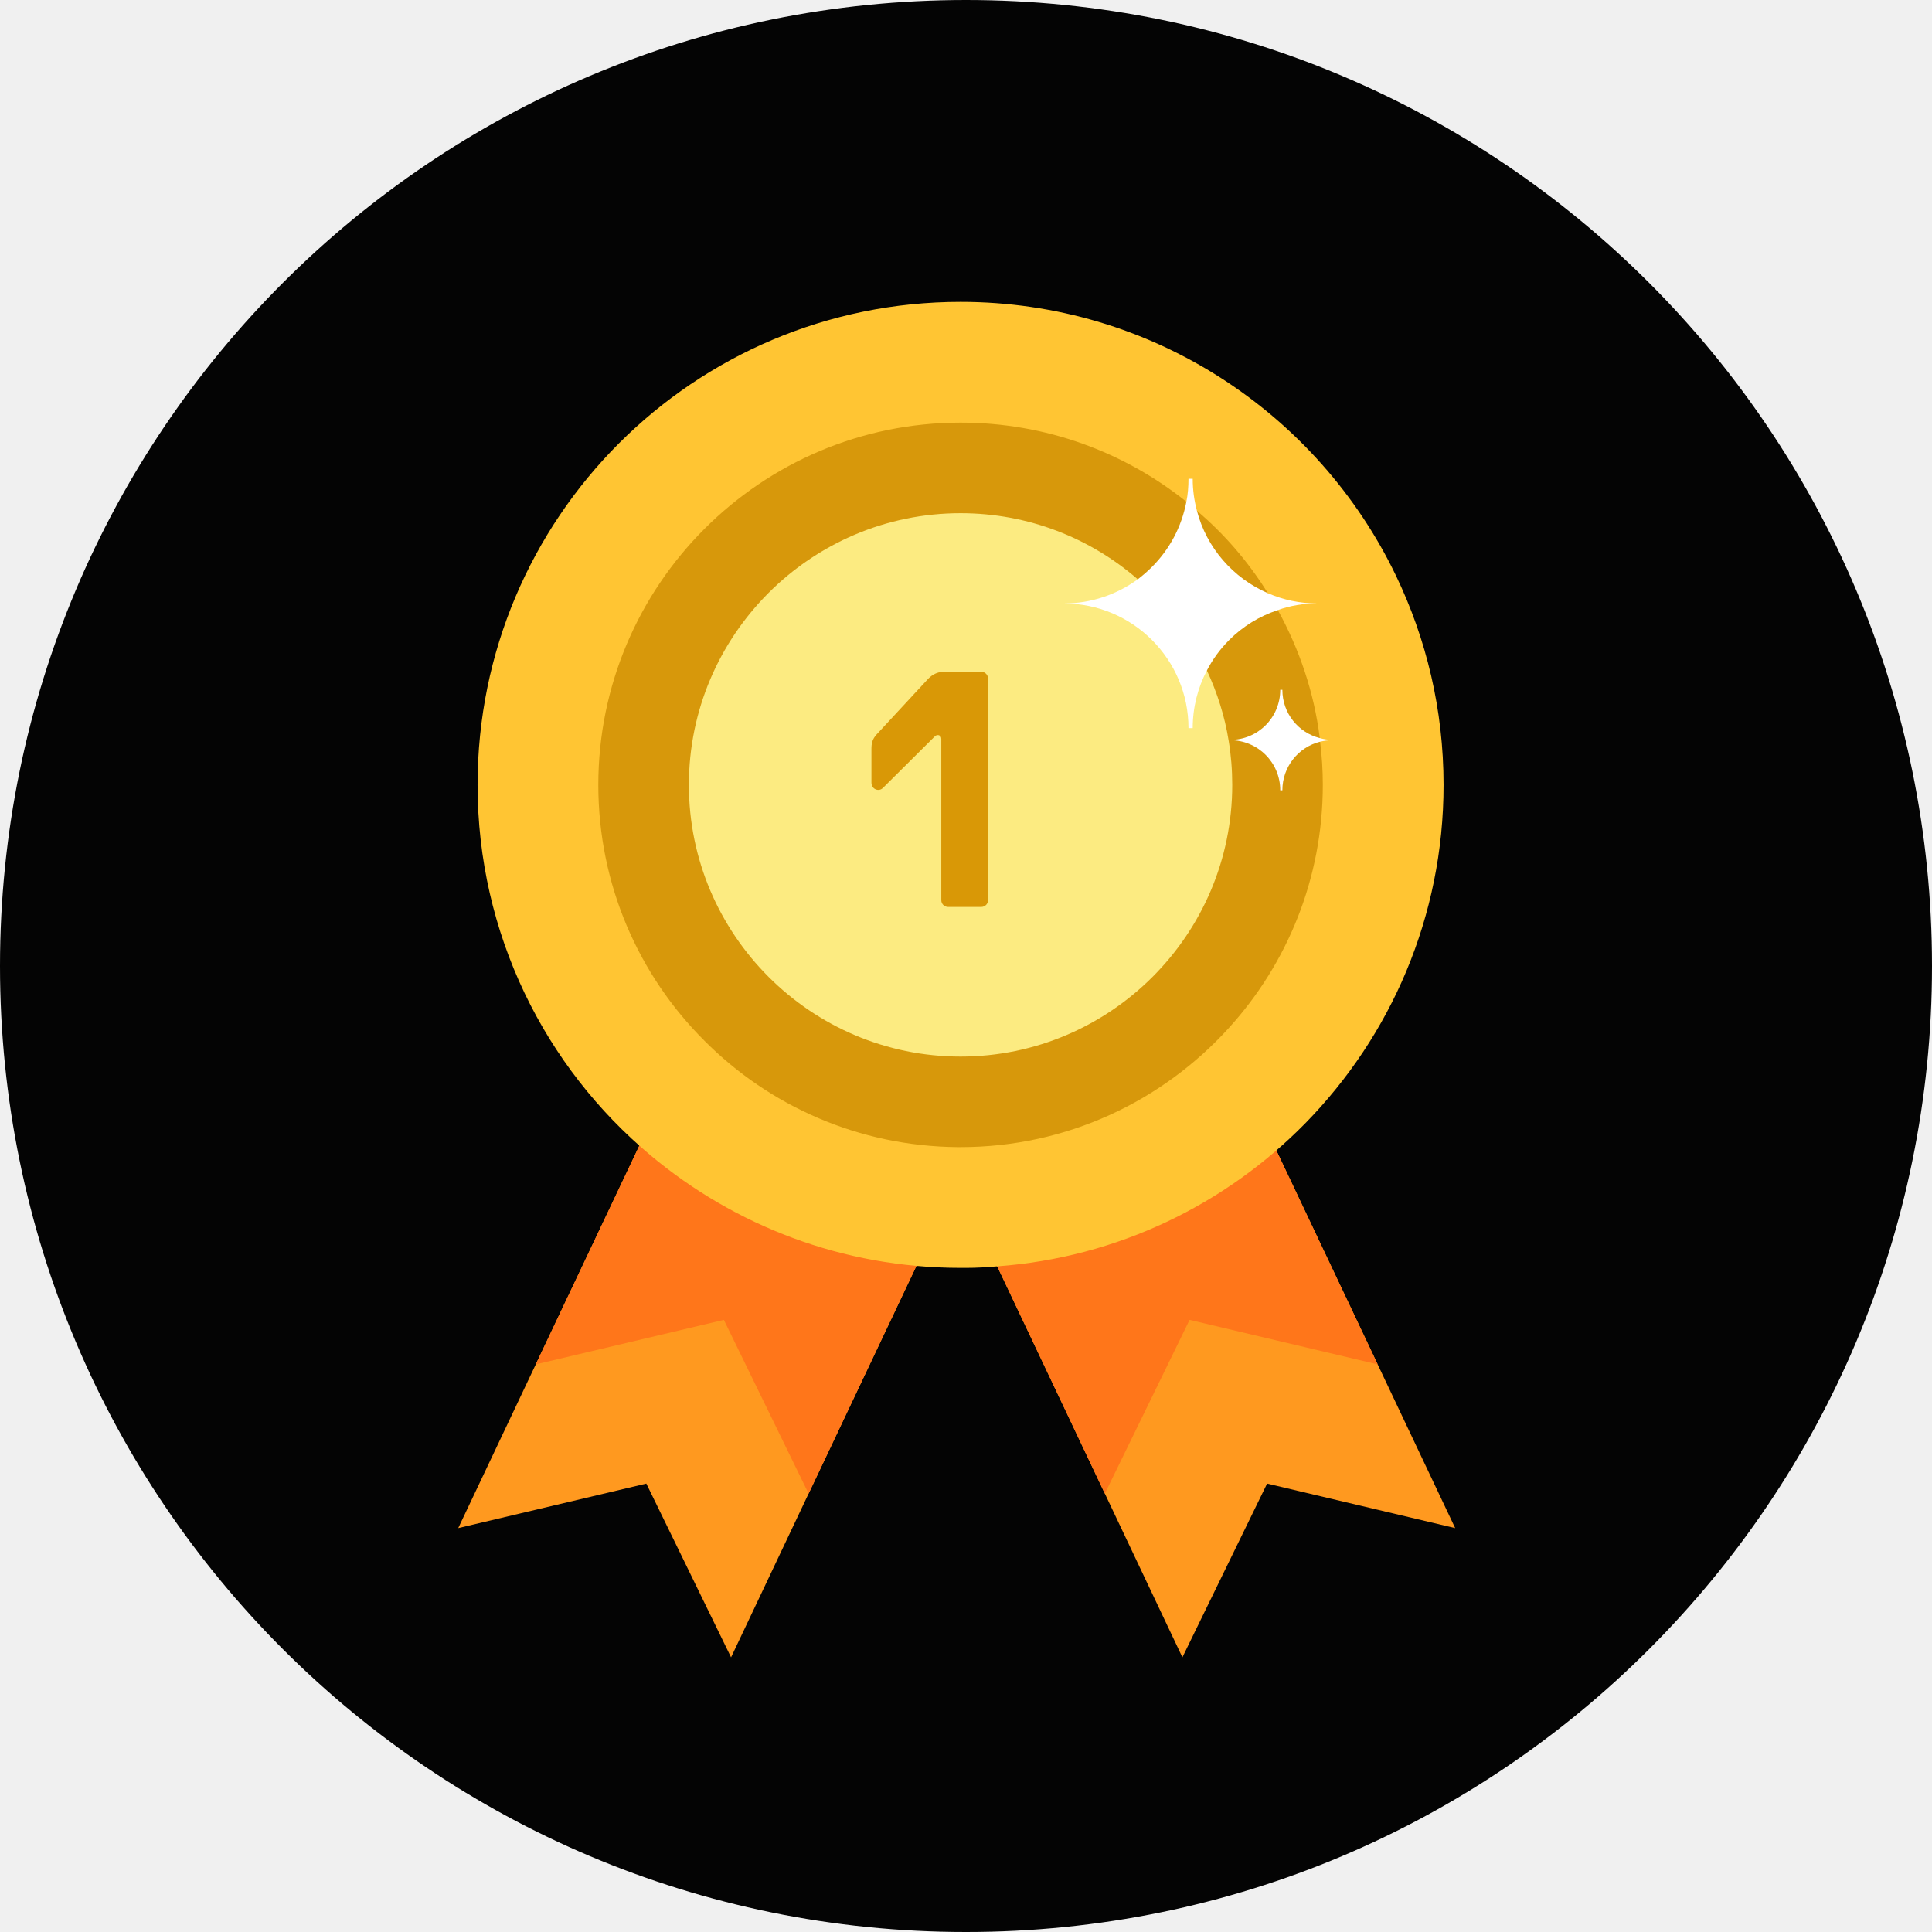
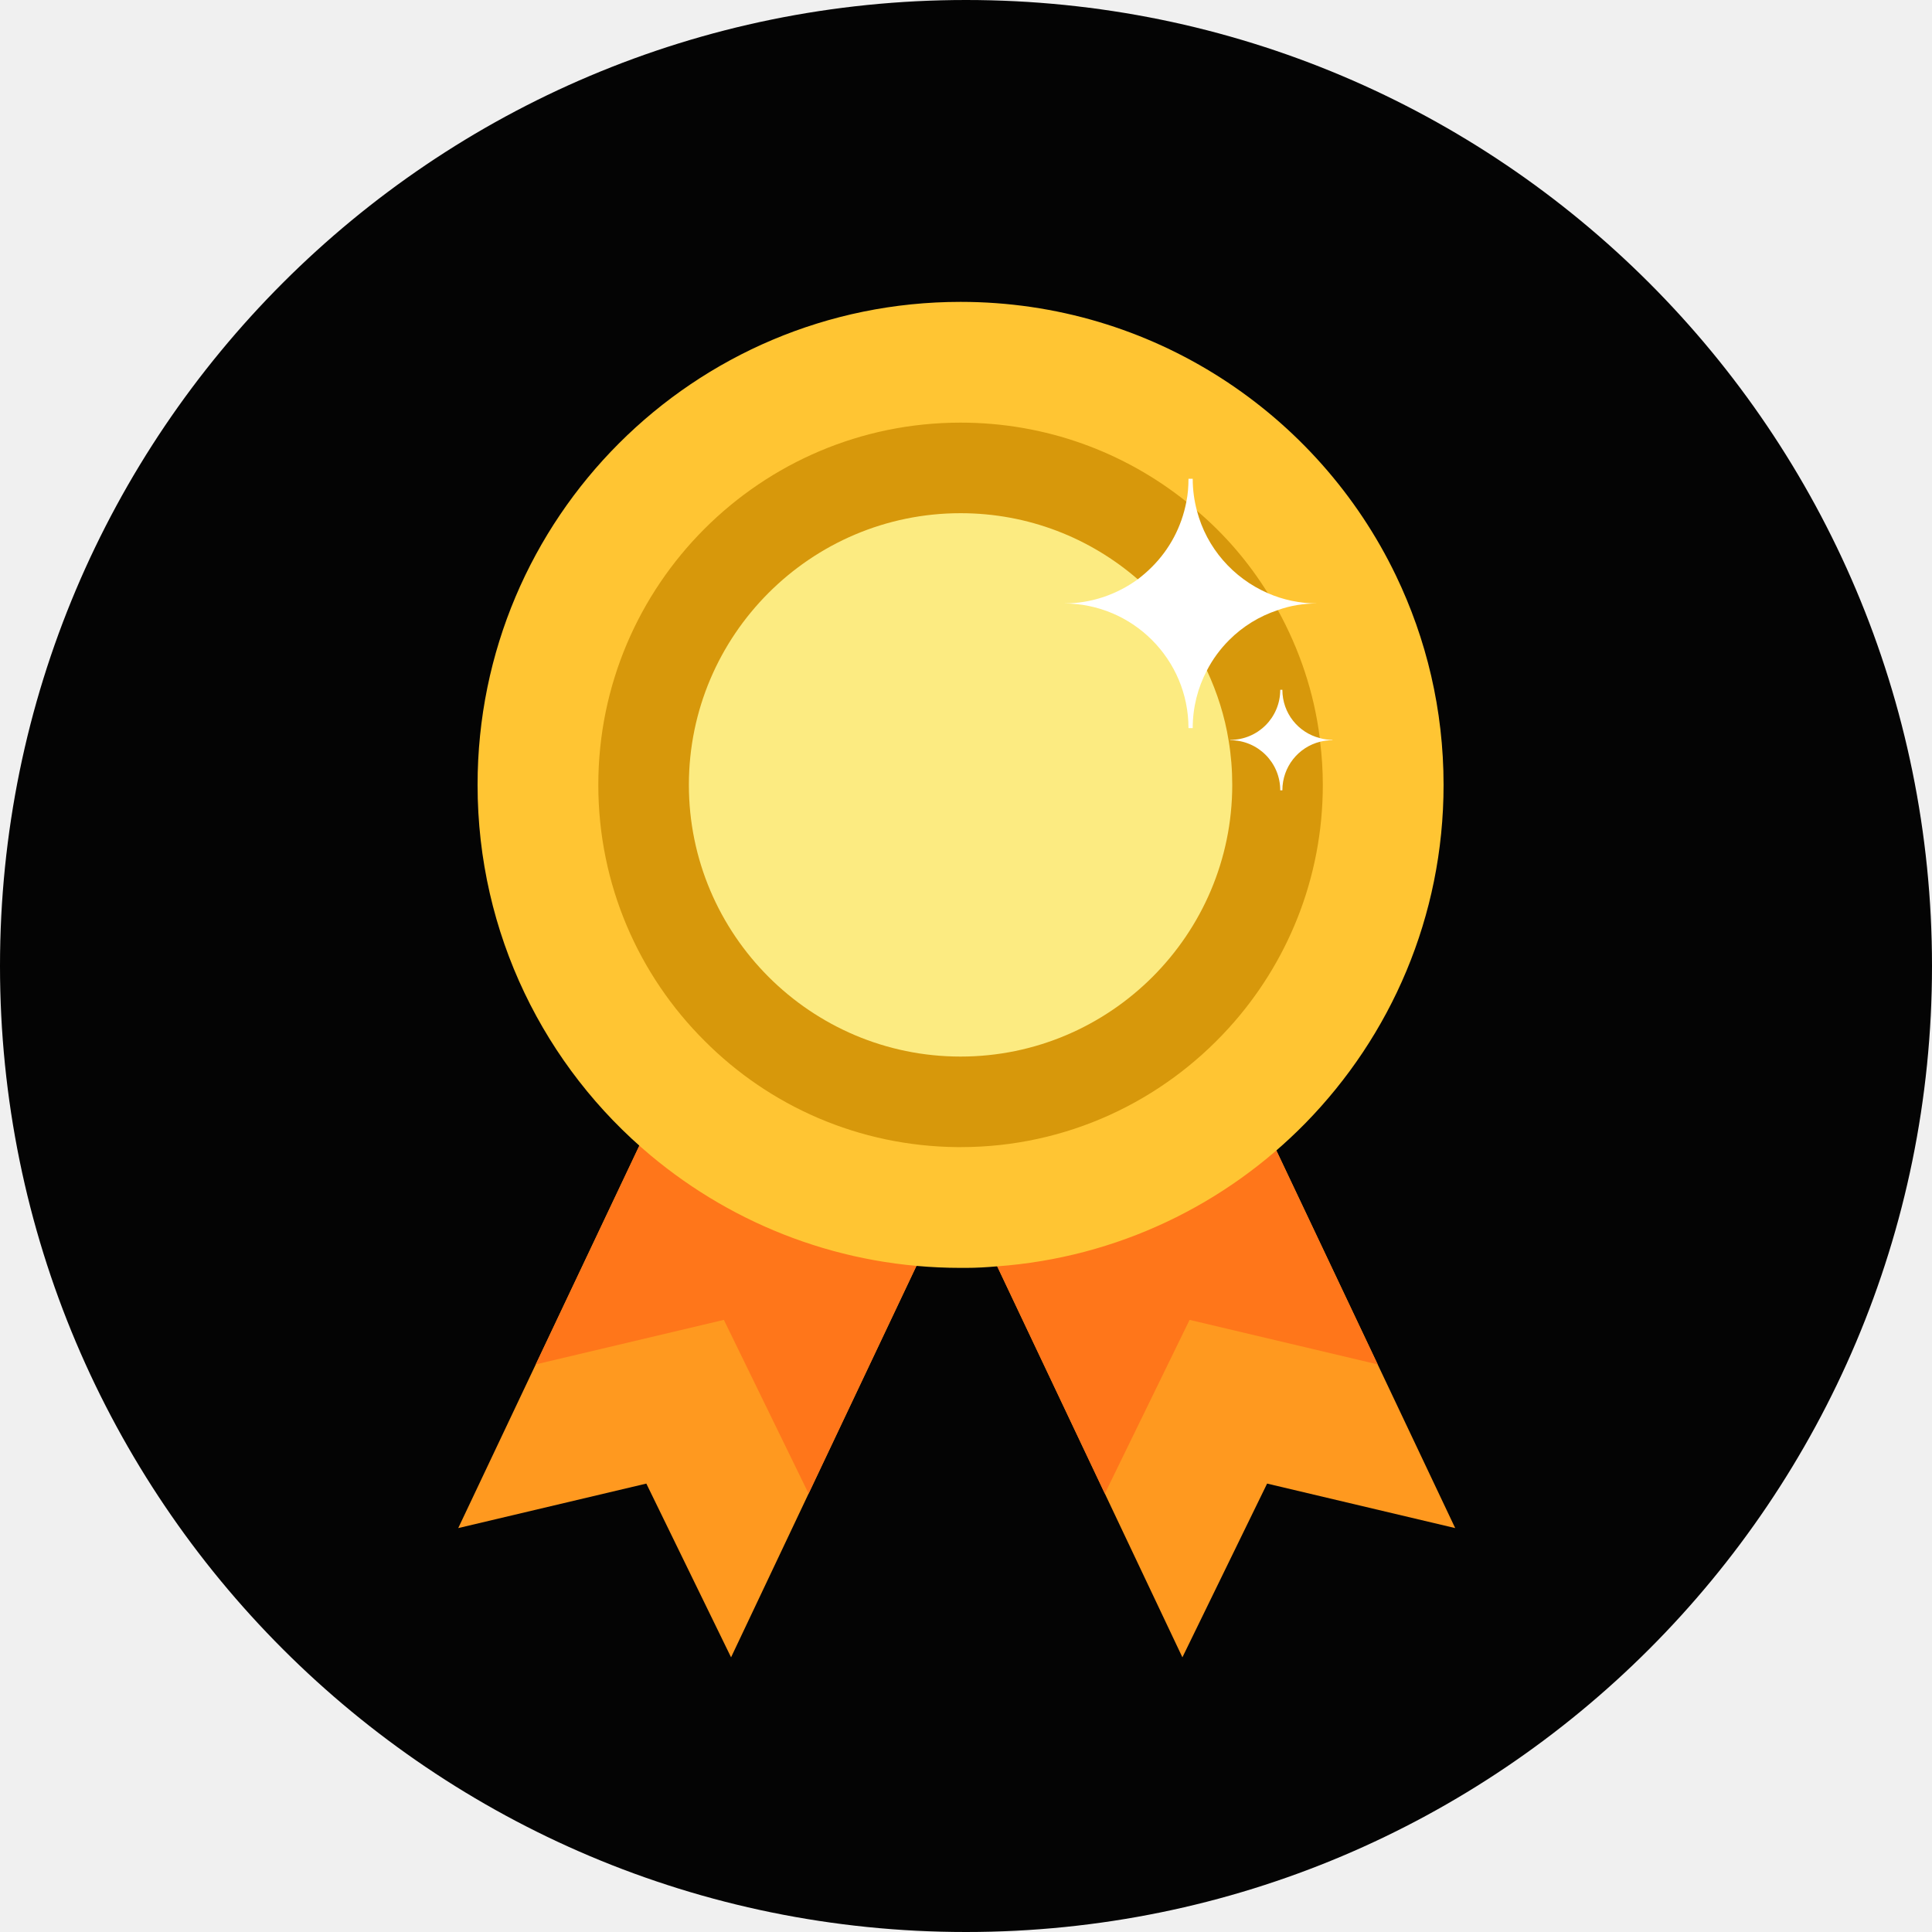
<svg xmlns="http://www.w3.org/2000/svg" width="121px" height="121px" viewBox="0 0 121 121" version="1.1">
  <defs />
  <g id="Page-1" stroke="none" stroke-width="1" fill="none" fill-rule="evenodd">
    <g id="Page-1-Copy-3">
      <path d="M121,60.5 C121,93.926 93.926,121 60.5,121 C27.074,121 0,93.926 0,60.5 C0,27.074 27.074,0 60.5,0 C93.926,0 121,27.074 121,60.5 Z" id="Fill-1" fill="#040404" />
      <polygon id="Fill-3" fill="#FF991F" points="60.352 73.04 45.786 103.797 40.479 92.916 28.699 95.703 43.264 64.948" />
      <polygon id="Fill-5" fill="#FF761A" points="62.779 67.914 50.642 93.545 45.335 82.663 33.554 85.451 45.692 59.822" />
      <polygon id="Fill-7" fill="#FF991F" points="59.485 73.04 74.053 103.797 79.358 92.916 91.138 95.703 76.573 64.948" />
      <polygon id="Fill-9" fill="#FF761A" points="57.058 67.914 69.196 93.545 74.503 82.663 86.283 85.451 74.145 59.822" />
      <path d="M87.422,36.036 C82.545,25.902 72.165,18.906 60.16,18.906 C43.447,18.906 29.91,32.443 29.91,49.156 C29.91,58.477 34.126,66.834 40.762,72.373 C46.018,76.76 52.767,79.406 60.16,79.406 L60.5,79.406 C61.143,79.406 61.786,79.369 62.428,79.312 C69.991,78.764 76.759,75.436 81.751,70.35 C87.101,64.886 90.41,57.418 90.41,49.156 C90.41,44.449 89.332,40.006 87.422,36.036" id="Fill-11" fill="#FFC533" />
      <path d="M82.677,46.453 C82.677,46.377 82.677,46.302 82.658,46.226 C82.299,43.352 81.373,40.649 80.03,38.21 C79.841,37.851 79.633,37.491 79.406,37.151 L79.406,37.151 C78.196,35.204 76.703,33.464 74.963,31.99 L74.963,31.99 C74.755,31.801 74.528,31.611 74.302,31.422 C70.426,28.322 65.51,26.469 60.16,26.469 C47.644,26.469 37.472,36.641 37.472,49.156 C37.472,55.414 40.006,61.086 44.127,65.189 C48.192,69.273 53.788,71.787 59.971,71.844 L60.16,71.844 C66.815,71.844 72.789,68.97 76.948,64.395 C80.616,60.368 82.847,55.017 82.847,49.156 C82.847,48.249 82.79,47.341 82.677,46.453" id="Fill-13" fill="#D7980B" />
      <path d="M76.948,46.377 C76.703,44.846 76.23,43.371 75.587,41.991 C74.566,39.798 73.073,37.85 71.258,36.281 C68.27,33.691 64.395,32.141 60.16,32.141 C50.782,32.141 43.144,39.779 43.144,49.156 C43.144,58.534 50.782,66.172 60.16,66.172 C69.537,66.172 77.175,58.534 77.175,49.156 C77.175,48.211 77.1,47.285 76.948,46.377" id="Fill-15" fill="#FCEB81" />
      <path d="M82.658,46.226 C81.316,45.885 80.314,44.675 80.314,43.201 L80.181,43.201 C80.181,44.94 78.782,46.339 77.043,46.339 L77.043,46.358 C78.782,46.358 80.181,47.757 80.181,49.497 L80.314,49.497 C80.314,48.022 81.316,46.793 82.677,46.453 C82.923,46.396 83.188,46.358 83.452,46.358 L83.452,46.339 C83.188,46.339 82.923,46.301 82.658,46.226" id="Fill-17" fill="#FFFFFF" />
      <path d="M82.507,37.794 C81.41,37.794 80.352,37.567 79.406,37.151 C77.232,36.205 75.568,34.315 74.963,31.989 C74.793,31.347 74.699,30.685 74.699,29.985 L74.434,29.985 C74.434,30.477 74.396,30.968 74.302,31.422 C73.999,33.01 73.243,34.409 72.146,35.506 C71.863,35.79 71.579,36.035 71.258,36.281 C69.953,37.226 68.365,37.794 66.626,37.794 C70.936,37.794 74.434,41.291 74.434,45.602 L74.699,45.602 C74.699,44.297 75.02,43.068 75.587,41.991 C75.946,41.291 76.419,40.648 76.986,40.081 C77.837,39.23 78.877,38.588 80.03,38.21 C80.805,37.926 81.637,37.794 82.507,37.794" id="Fill-19" fill="#FFFFFF" />
-       <path d="M61.879,42.493 L61.879,56.38 C61.879,56.611 61.69,56.802 61.457,56.802 L59.375,56.802 C59.143,56.802 58.953,56.611 58.953,56.38 L58.953,46.28 C58.953,46.008 58.681,45.985 58.554,46.112 L55.293,49.352 C55.041,49.605 54.578,49.437 54.578,49.015 L54.578,46.912 C54.578,46.574 54.62,46.302 54.914,45.985 L58.071,42.578 C58.26,42.367 58.597,42.072 59.123,42.072 L61.457,42.072 C61.69,42.072 61.879,42.263 61.879,42.493" id="Fill-21" fill="#D99806" />
    </g>
  </g>
</svg>
